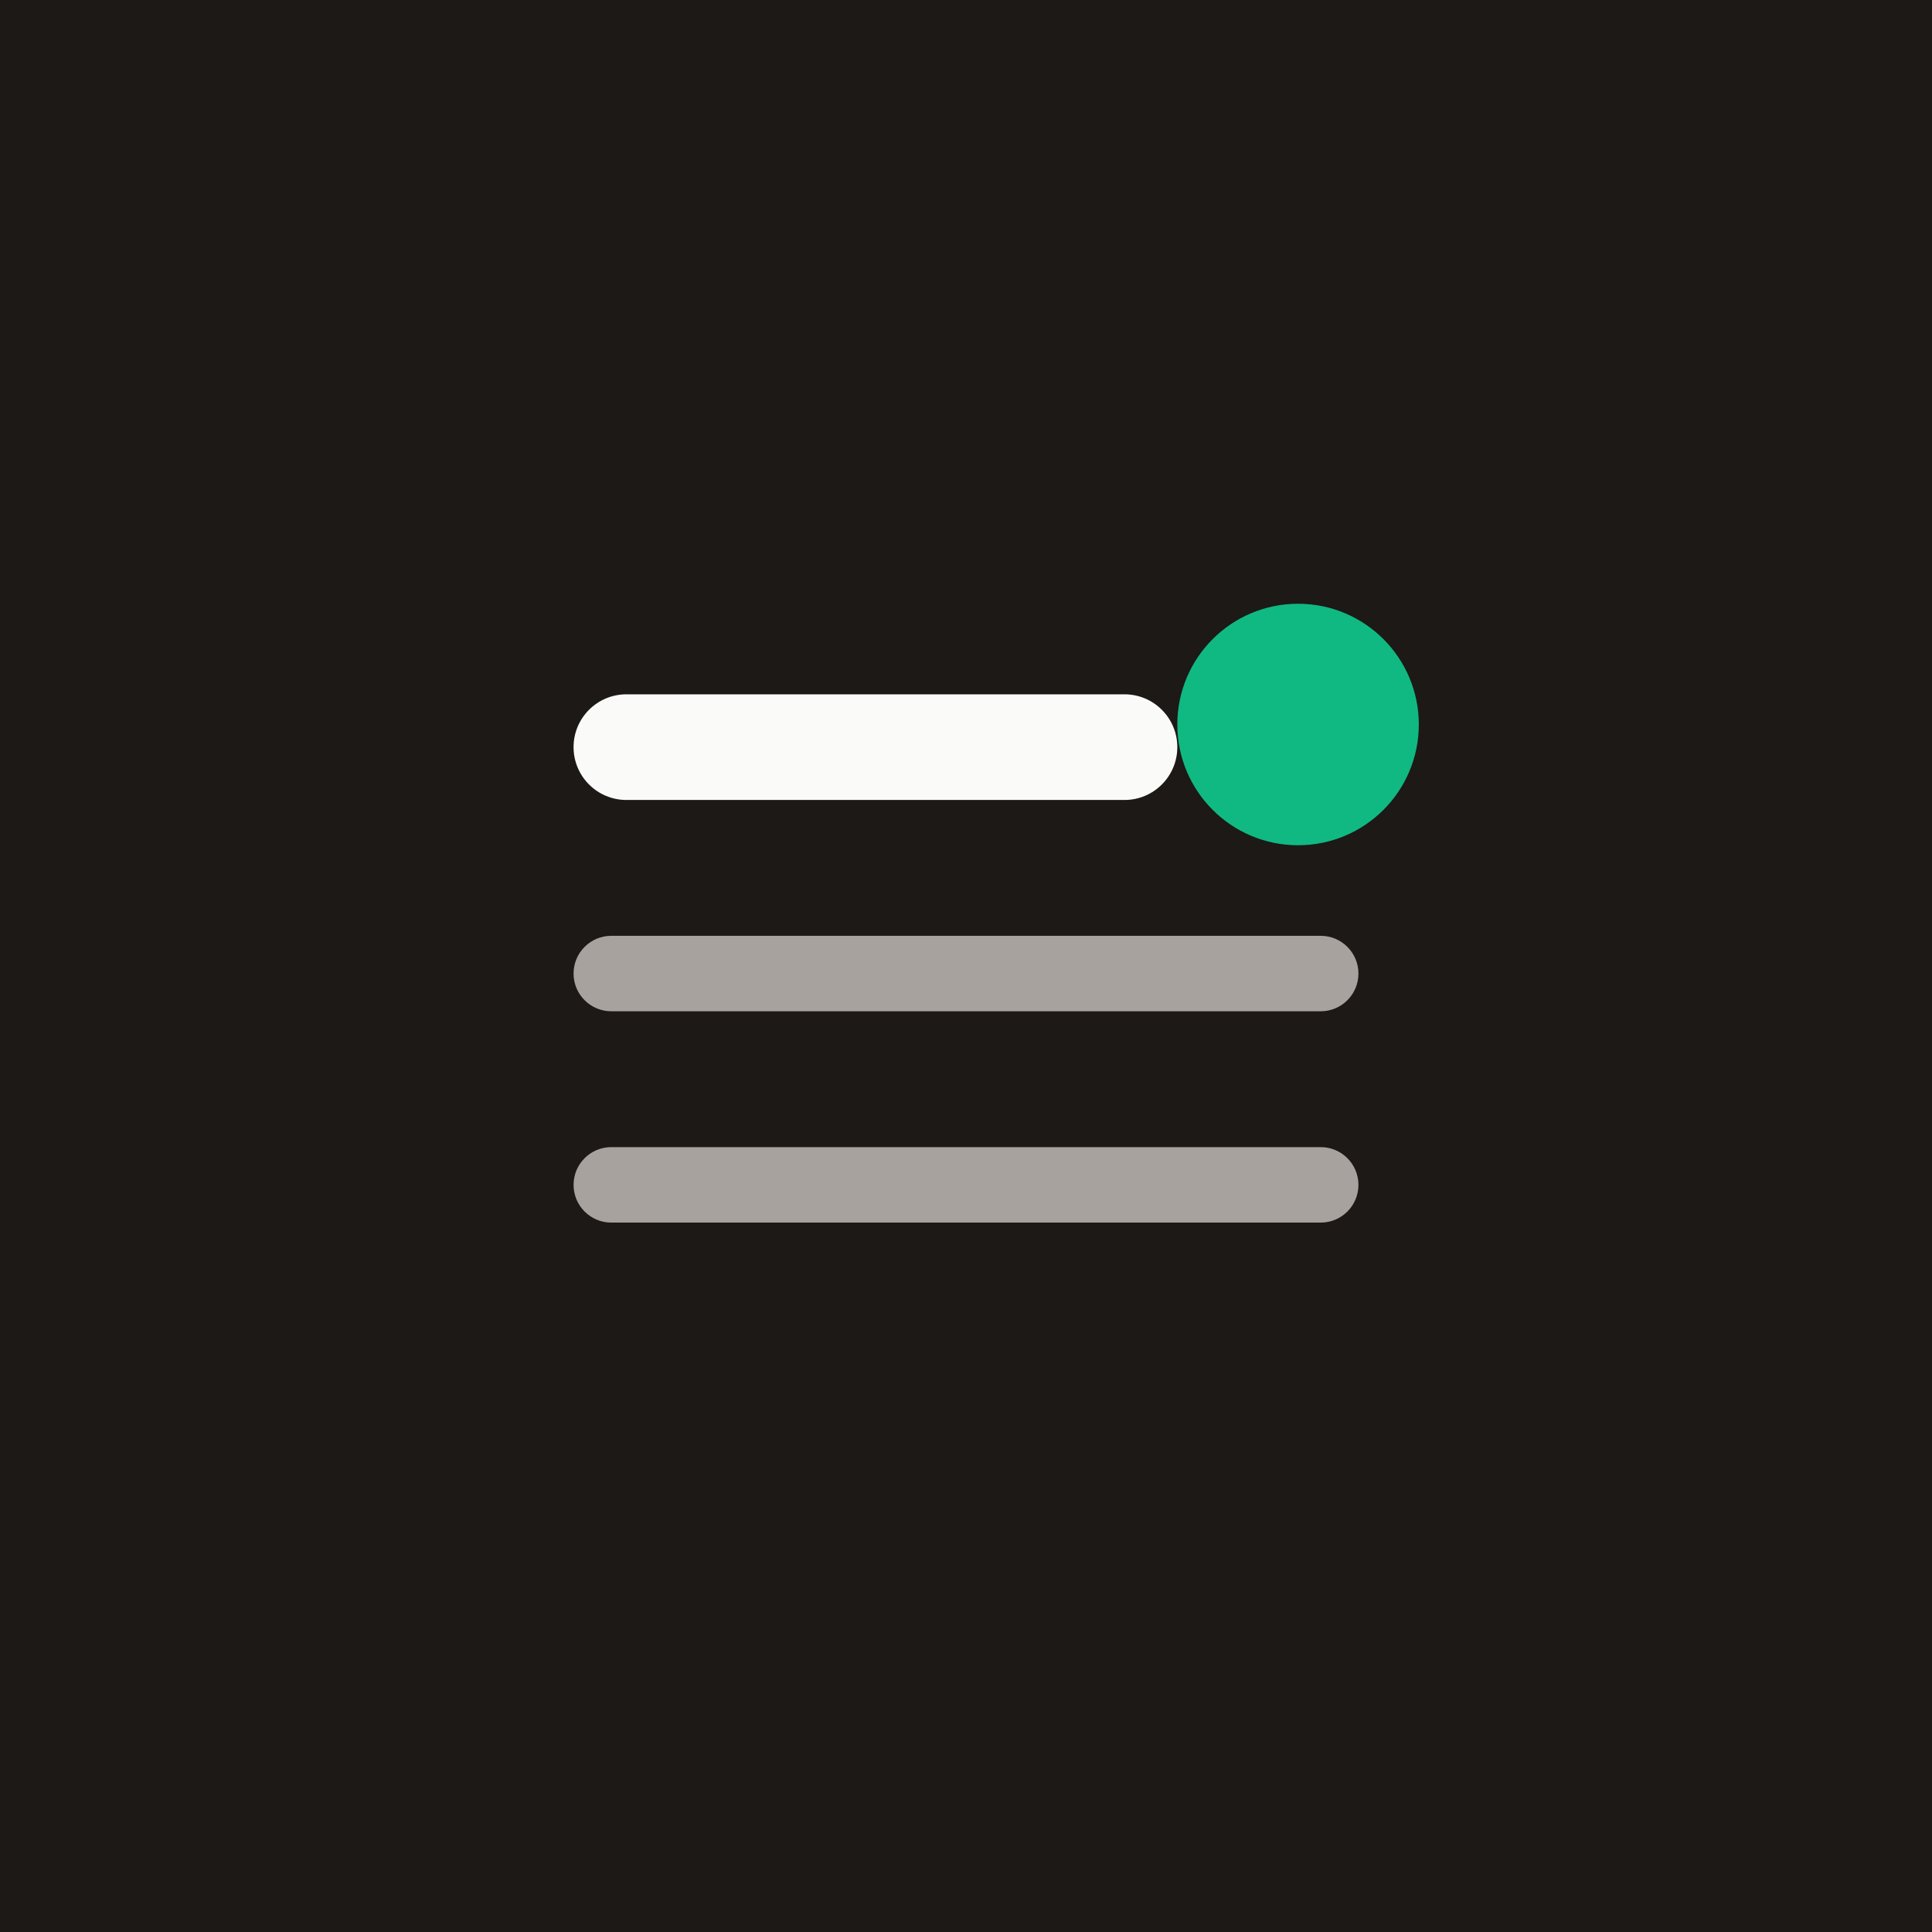
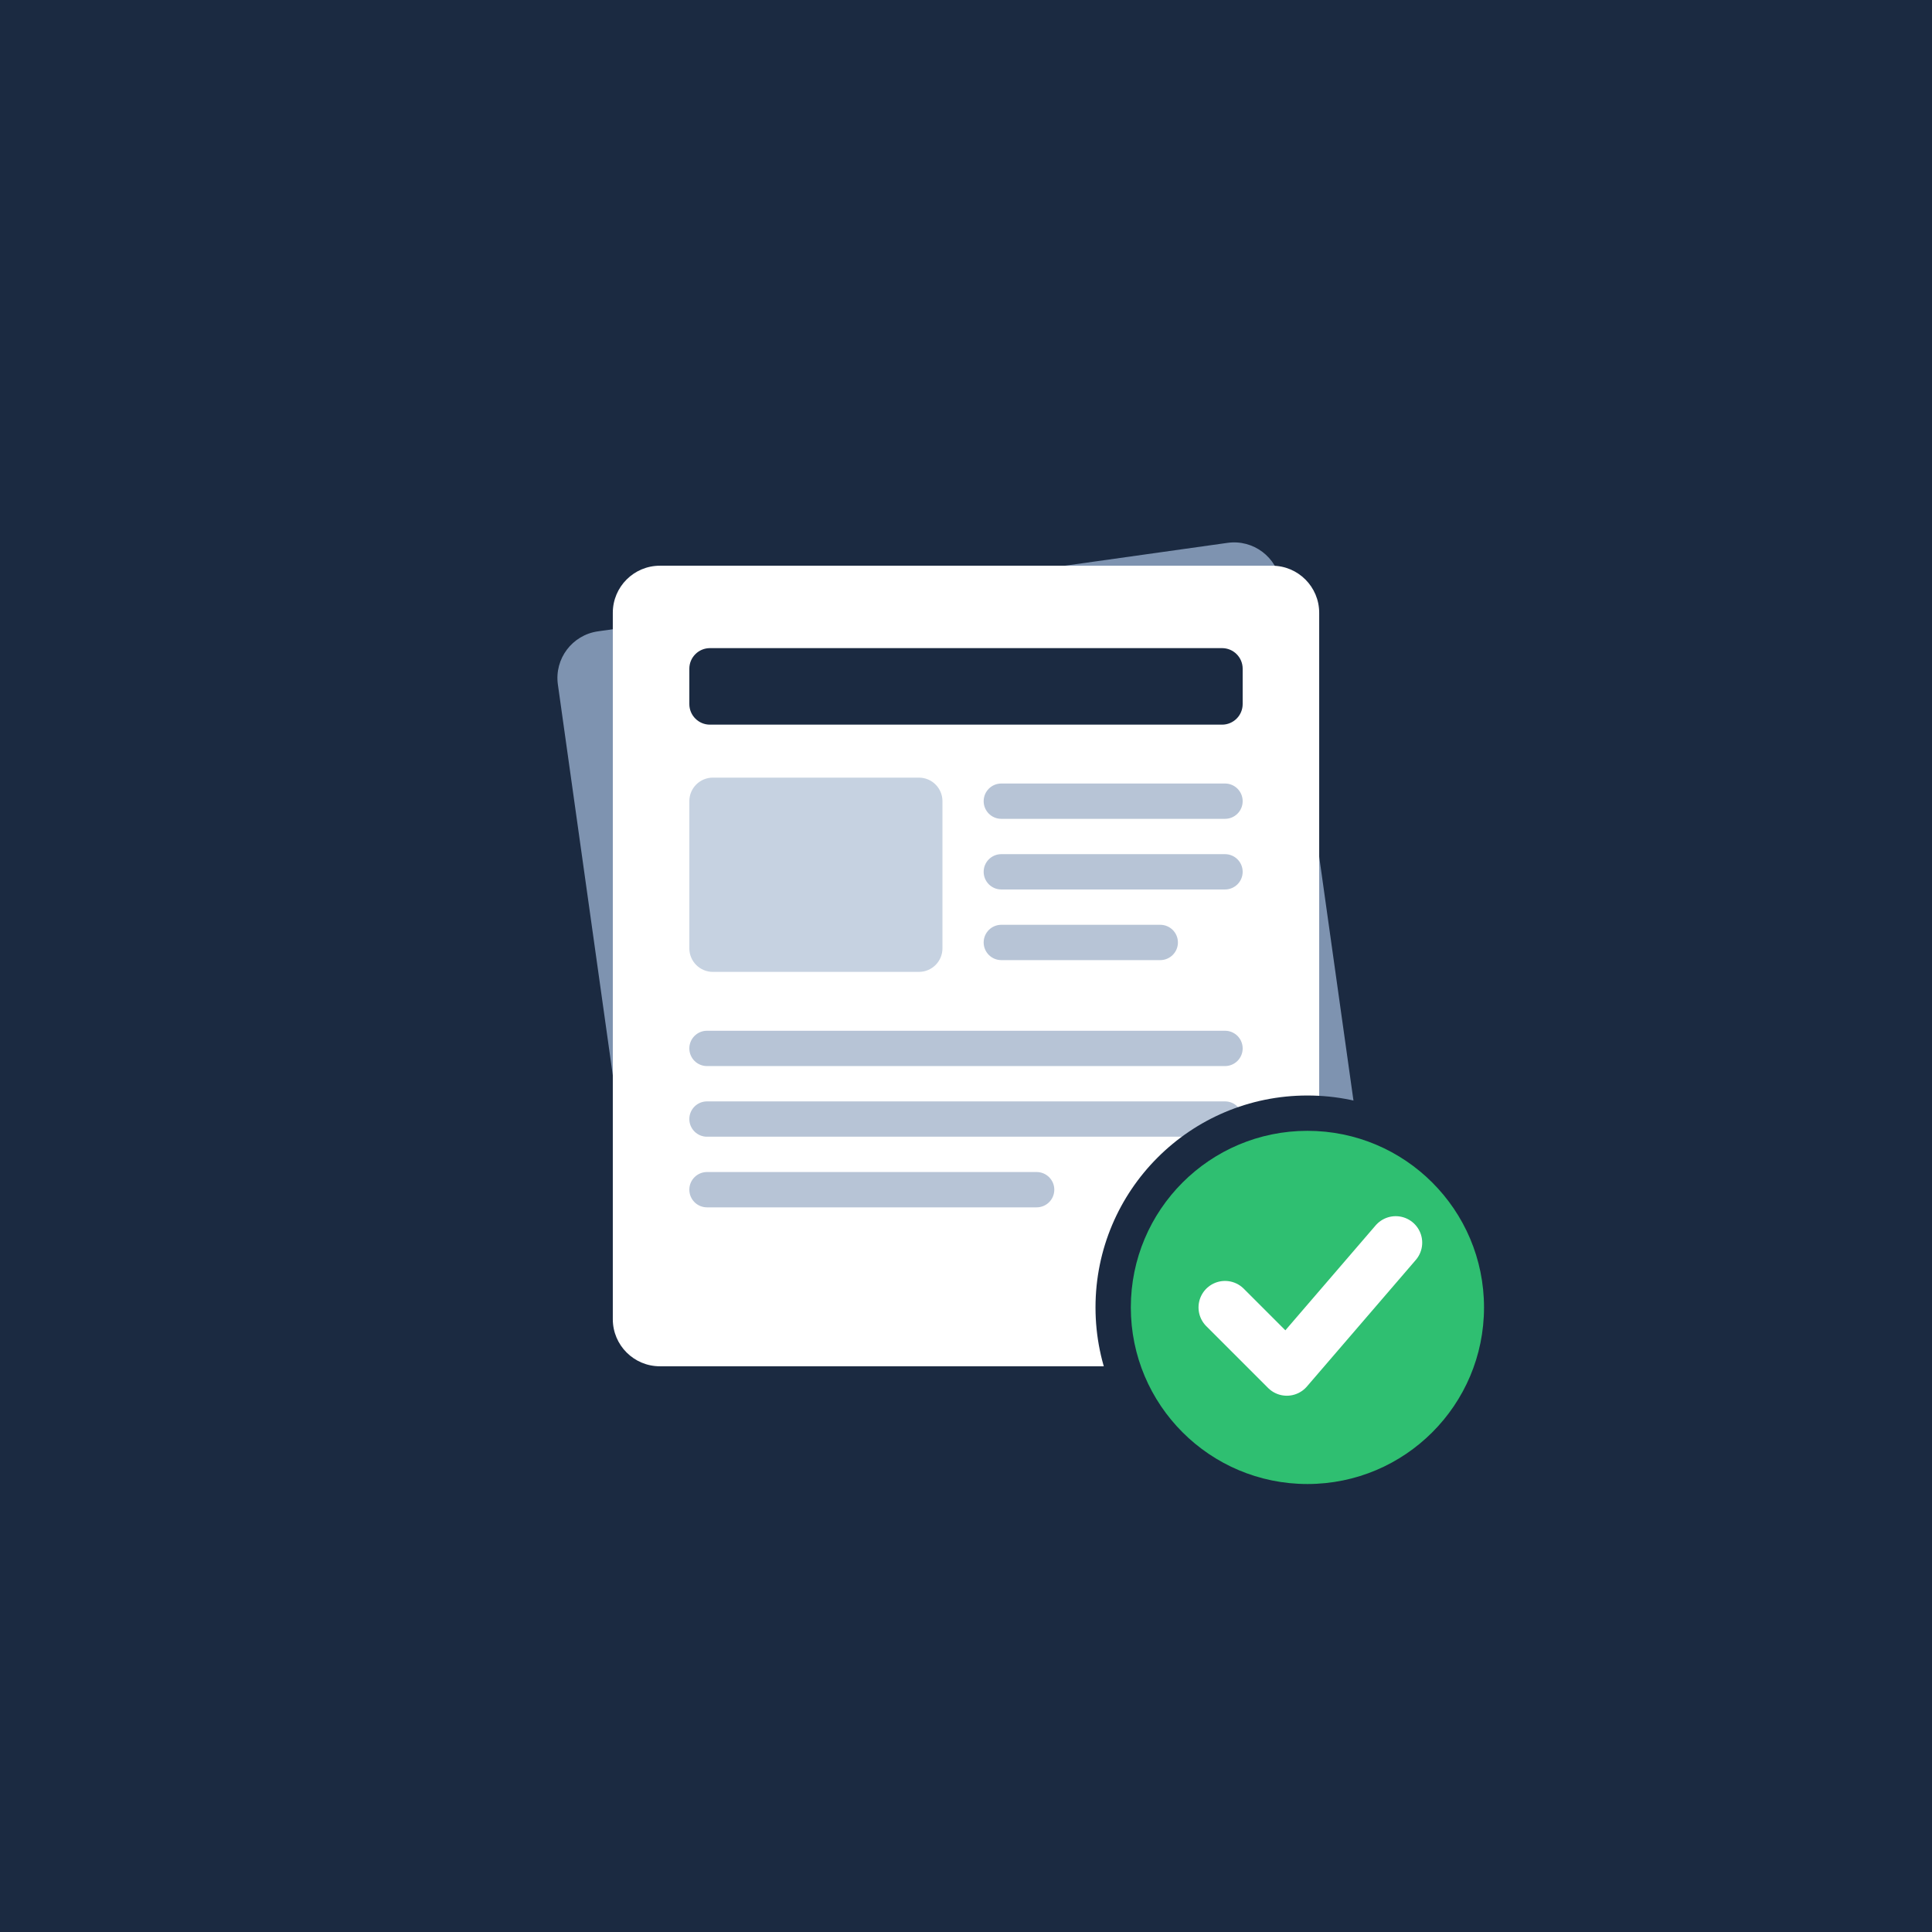
- <svg xmlns="http://www.w3.org/2000/svg" viewBox="0 0 64 64" role="img" aria-label="Newsdesk">
-   <rect width="64" height="64" fill="#1c1917" />
-   <rect x="19" y="23" width="20" height="3.5" rx="1.75" fill="#fafaf9" />
-   <rect x="19" y="31" width="26" height="2.5" rx="1.25" fill="#a8a29e" />
-   <rect x="19" y="38" width="26" height="2.5" rx="1.25" fill="#a8a29e" />
-   <circle cx="43" cy="24" r="4" fill="#10b981" />
+ <svg xmlns="http://www.w3.org/2000/svg" width="512" height="512" viewBox="0 0 512 512">
+   <rect width="512" height="512" fill="#1B2A41" />
+   <g transform="translate(56.32 56.32) scale(0.78)">
+     <g transform="rotate(-8 256 256)">
+       <rect x="132" y="126" width="248" height="252" rx="16" fill="#7E93B0" />
+     </g>
+     <rect x="136" y="120" width="240" height="272" rx="16" fill="#FFFFFF" />
+     <rect x="162" y="148" width="188" height="26" rx="7" fill="#1B2A41" />
+     <rect x="162" y="192" width="86" height="66" rx="8" fill="#C6D2E1" />
+     <rect x="262" y="194" width="88" height="12" rx="6" fill="#B7C4D6" />
+     <rect x="262" y="218" width="88" height="12" rx="6" fill="#B7C4D6" />
+     <rect x="262" y="242" width="66" height="12" rx="6" fill="#B7C4D6" />
+     <rect x="162" y="278" width="188" height="12" rx="6" fill="#B7C4D6" />
+     <rect x="162" y="302" width="188" height="12" rx="6" fill="#B7C4D6" />
+     <rect x="162" y="326" width="124" height="12" rx="6" fill="#B7C4D6" />
+     <circle cx="372" cy="372" r="72" fill="#1B2A41" />
+     <circle cx="372" cy="372" r="60" fill="#2FBF71" />
+     <path d="M344 372 L365 393 L402 350" fill="none" stroke="#FFFFFF" stroke-width="18" stroke-linecap="round" stroke-linejoin="round" />
+   </g>
</svg>
